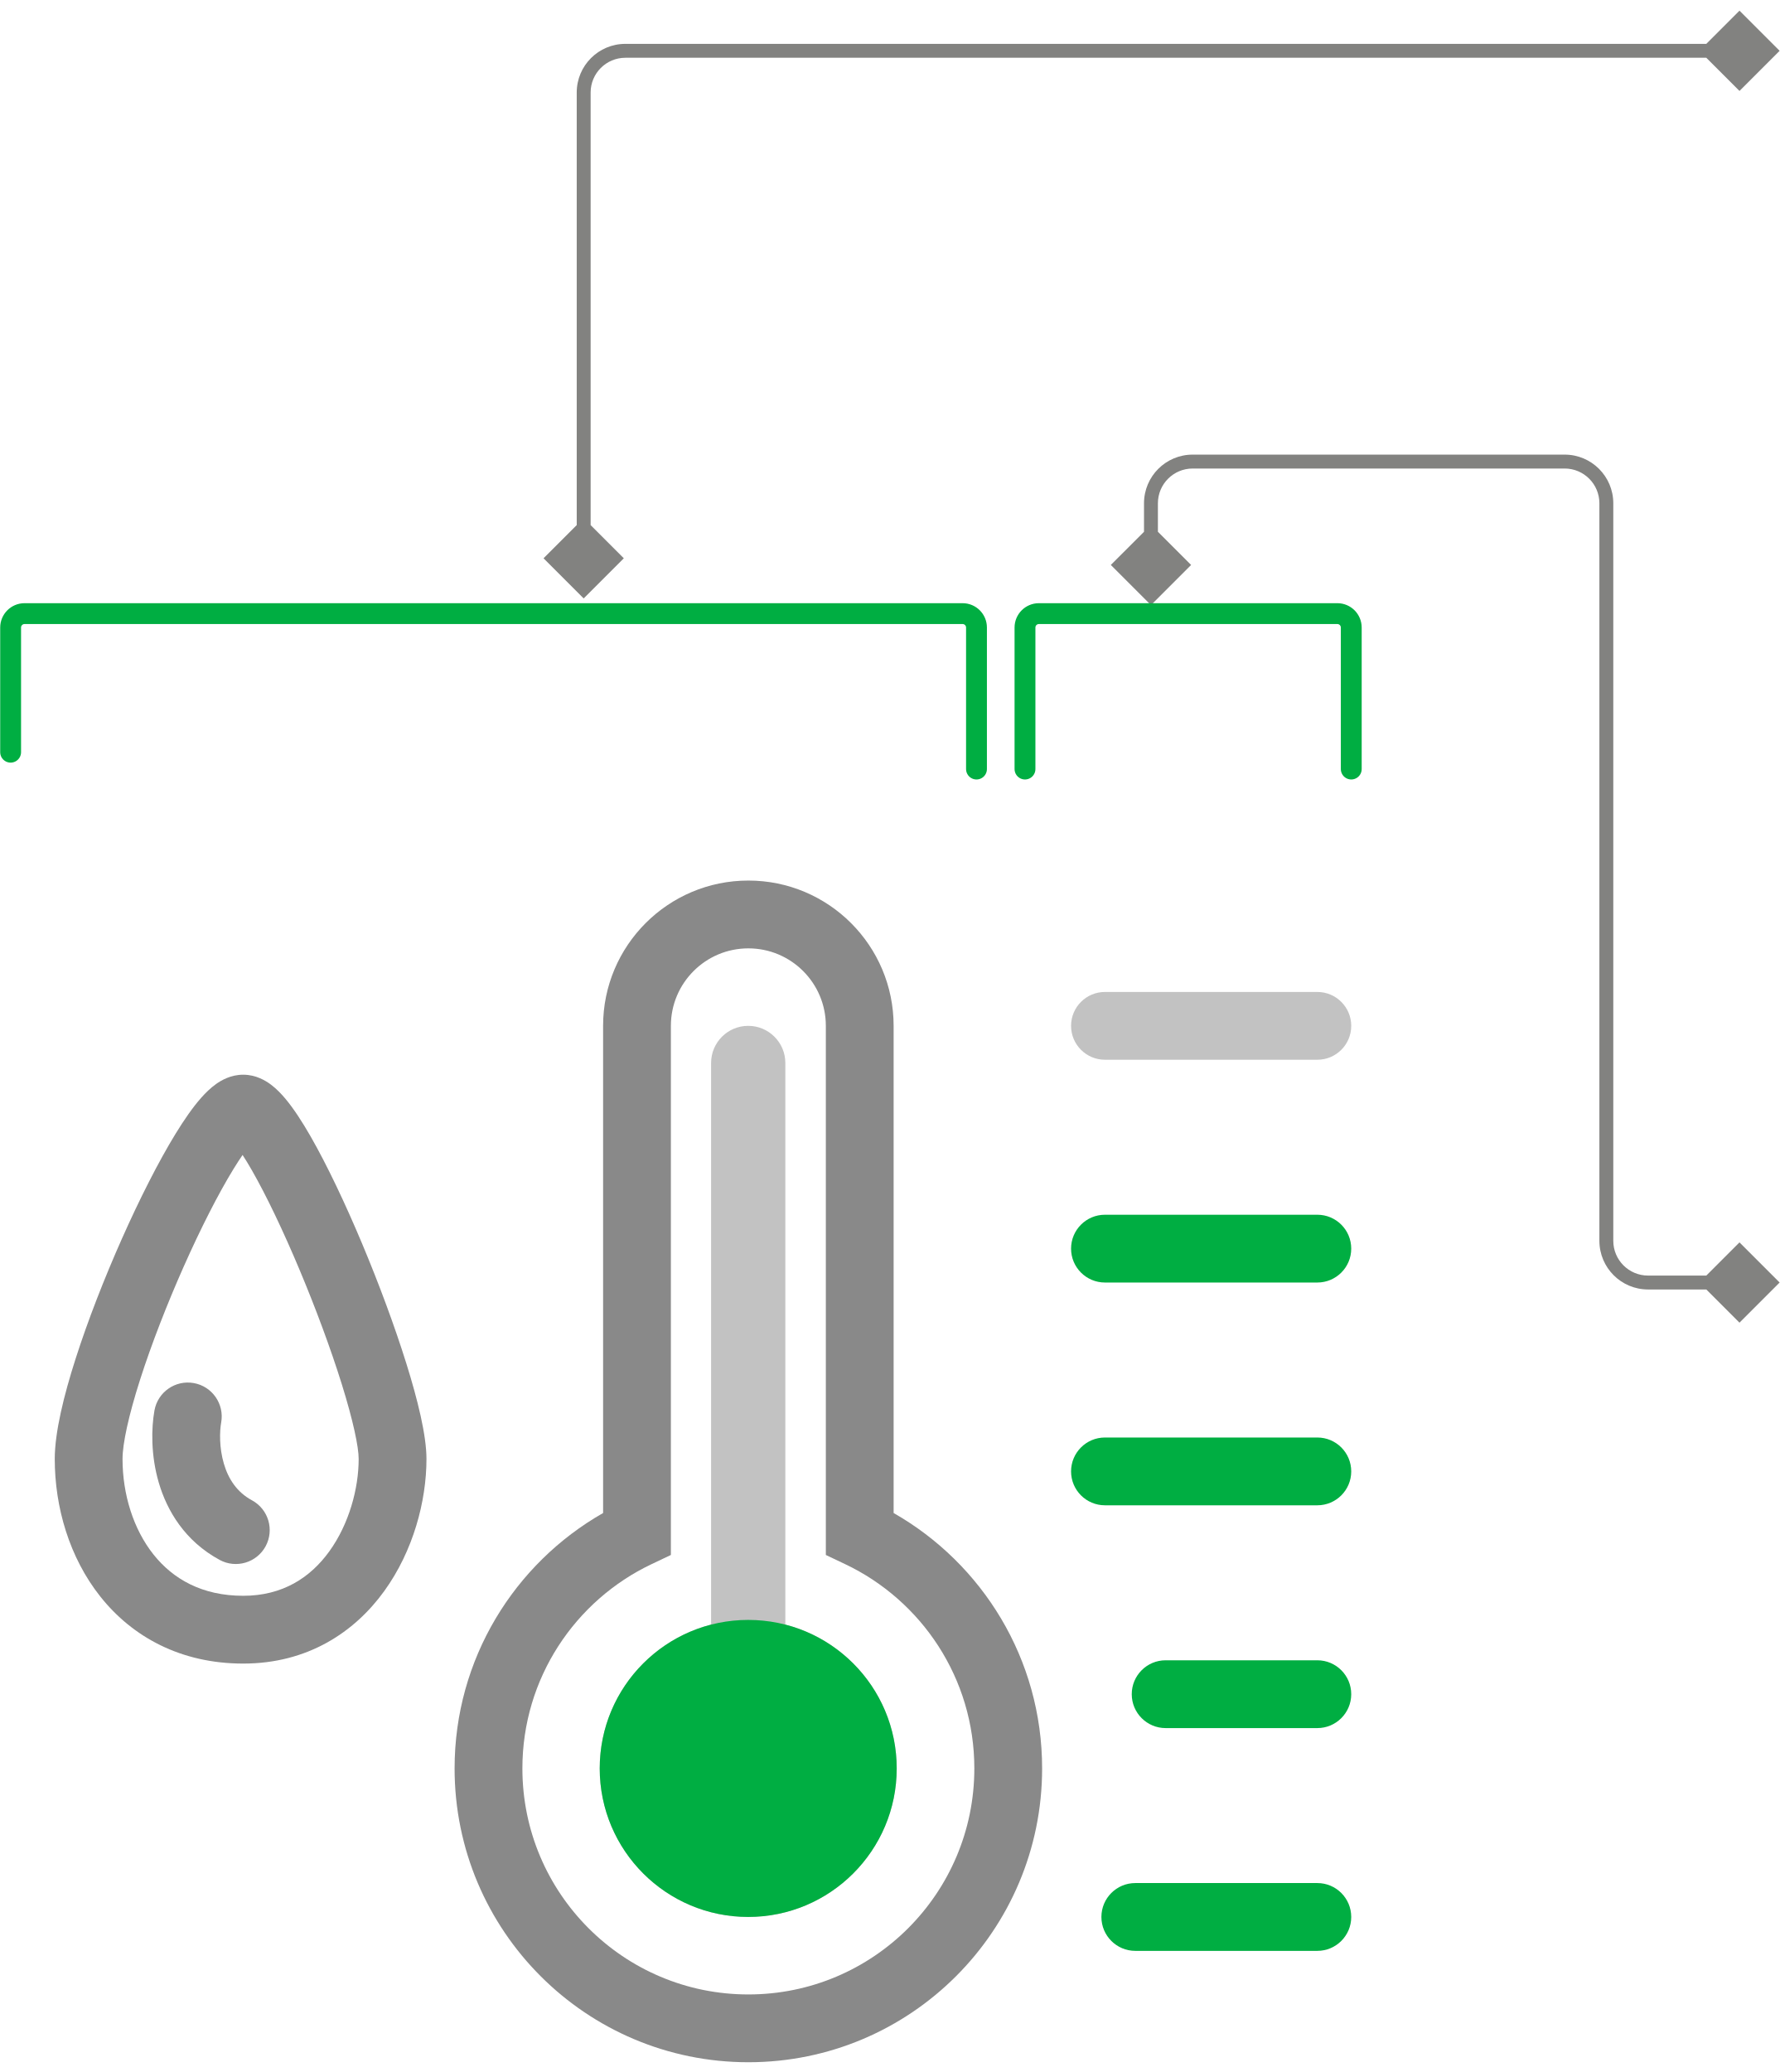
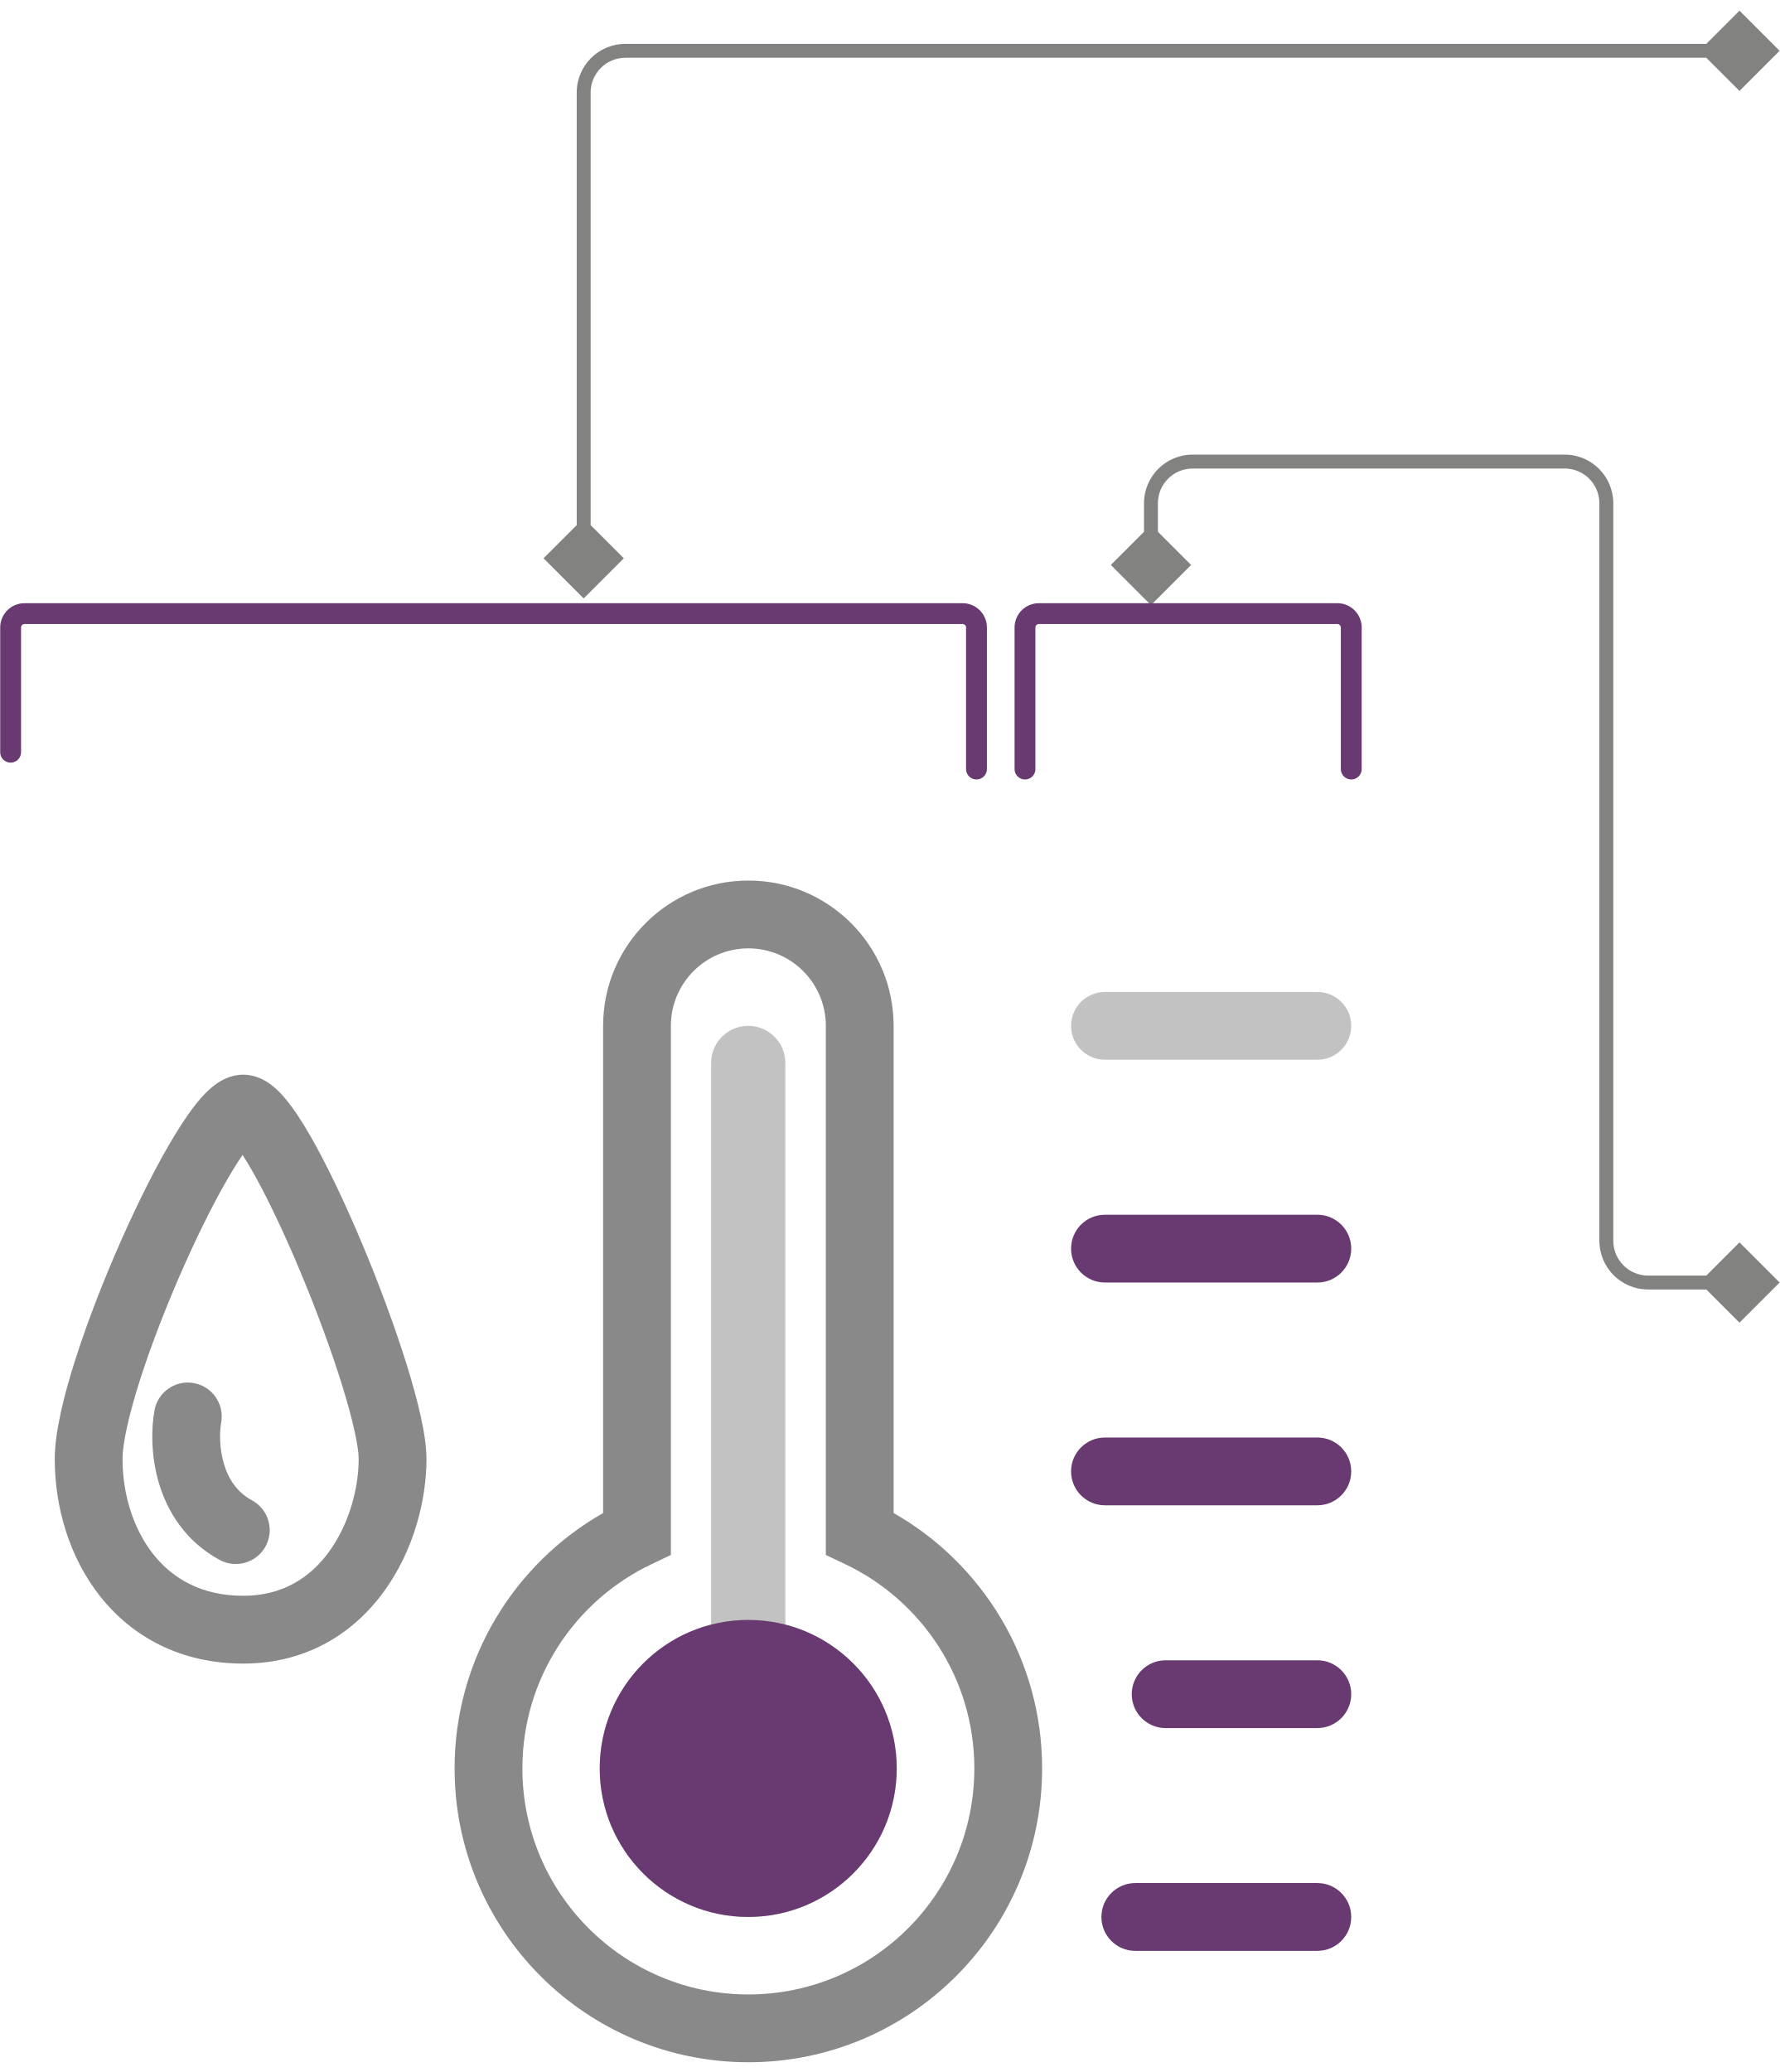
<svg xmlns="http://www.w3.org/2000/svg" width="128" height="149" viewBox="0 0 128 149" fill="none">
  <path d="M82.779 43.514L79.892 40.627L82.779 37.741L85.666 40.627L82.779 43.514ZM127.994 92.228L125.107 95.115L122.221 92.228L125.107 89.341L127.994 92.228ZM82.279 40.627V36.192H83.279V40.627H82.279ZM85.779 32.692H112.531V33.692H85.779V32.692ZM116.031 36.192V89.228H115.031V36.192H116.031ZM118.531 91.728H125.107V92.728H118.531V91.728ZM116.031 89.228C116.031 90.609 117.15 91.728 118.531 91.728V92.728C116.598 92.728 115.031 91.161 115.031 89.228H116.031ZM112.531 32.692C114.464 32.692 116.031 34.259 116.031 36.192H115.031C115.031 34.811 113.912 33.692 112.531 33.692V32.692ZM82.279 36.192C82.279 34.259 83.846 32.692 85.779 32.692V33.692C84.399 33.692 83.279 34.811 83.279 36.192H82.279Z" fill="#828280" />
  <path d="M41.979 43.034L39.092 40.147L41.979 37.26L44.866 40.147L41.979 43.034ZM127.994 3.654L125.108 6.54L122.221 3.654L125.108 0.767L127.994 3.654ZM41.479 40.147V6.654H42.479V40.147H41.479ZM44.979 3.154H125.108V4.154H44.979V3.154ZM41.479 6.654C41.479 4.721 43.046 3.154 44.979 3.154V4.154C43.598 4.154 42.479 5.273 42.479 6.654H41.479Z" fill="#828280" />
-   <path d="M0.764 54.091L0.764 45.126C0.764 44.574 1.212 44.126 1.764 44.126L69.231 44.126C69.784 44.126 70.231 44.574 70.231 45.126L70.231 55.303" stroke="#00AE42" stroke-width="1.5" stroke-linecap="round" />
-   <path d="M73.719 55.303L73.719 45.126C73.719 44.574 74.167 44.126 74.719 44.126L96.185 44.126C96.737 44.126 97.185 44.574 97.185 45.126L97.185 55.303" stroke="#00AE42" stroke-width="1.5" stroke-linecap="round" />
+   <path d="M0.764 54.091L0.764 45.126C0.764 44.574 1.212 44.126 1.764 44.126L69.231 44.126C69.784 44.126 70.231 44.574 70.231 45.126L70.231 55.303" stroke="#693A71" stroke-width="1.5" stroke-linecap="round" />
+   <path d="M73.719 55.303L73.719 45.126C73.719 44.574 74.167 44.126 74.719 44.126L96.185 44.126C96.737 44.126 97.185 44.574 97.185 45.126L97.185 55.303" stroke="#693A71" stroke-width="1.5" stroke-linecap="round" />
  <path fill-rule="evenodd" clip-rule="evenodd" d="M53.823 68.198C50.746 68.198 48.251 70.693 48.251 73.77V111.82L46.859 112.481C41.363 115.092 37.571 120.691 37.571 127.17C37.571 136.146 44.847 143.423 53.823 143.423C62.799 143.423 70.076 136.146 70.076 127.17C70.076 120.691 66.284 115.092 60.787 112.481L59.396 111.82V73.77C59.396 70.693 56.901 68.198 53.823 68.198ZM43.376 73.77C43.376 68 48.053 63.322 53.823 63.322C59.593 63.322 64.271 68 64.271 73.77V108.803C70.646 112.437 74.951 119.299 74.951 127.17C74.951 138.839 65.492 148.298 53.823 148.298C42.155 148.298 32.695 138.839 32.695 127.17C32.695 119.299 37 112.437 43.376 108.803V73.77Z" fill="#898989" />
  <path fill-rule="evenodd" clip-rule="evenodd" d="M15.546 77.949C15.913 77.689 16.596 77.283 17.492 77.283C18.425 77.283 19.124 77.725 19.486 77.996C19.895 78.303 20.25 78.678 20.545 79.033C21.141 79.749 21.749 80.692 22.339 81.72C23.532 83.8 24.84 86.567 26.048 89.443C27.259 92.329 28.395 95.391 29.234 98.08C30.04 100.664 30.672 103.211 30.672 104.915C30.672 107.942 29.725 111.525 27.638 114.413C25.497 117.377 22.119 119.63 17.492 119.63C12.995 119.63 9.522 117.707 7.227 114.825C4.984 112.008 3.938 108.377 3.938 104.915C3.938 103.001 4.588 100.359 5.44 97.7C6.318 94.958 7.507 91.913 8.769 89.075C10.028 86.244 11.388 83.554 12.622 81.539C13.233 80.542 13.86 79.632 14.472 78.941C14.775 78.599 15.135 78.24 15.546 77.949ZM10.083 99.188C9.241 101.817 8.813 103.826 8.813 104.915C8.813 107.461 9.593 109.969 11.041 111.788C12.439 113.543 14.524 114.755 17.492 114.755C20.33 114.755 22.323 113.445 23.686 111.558C25.105 109.594 25.796 107.039 25.796 104.915C25.796 104.045 25.398 102.155 24.58 99.532C23.795 97.014 22.714 94.099 21.552 91.33C20.386 88.552 19.165 85.986 18.11 84.146C17.871 83.729 17.649 83.365 17.447 83.055C17.244 83.349 17.021 83.692 16.78 84.086C15.696 85.856 14.433 88.338 13.224 91.056C12.02 93.765 10.898 96.644 10.083 99.188Z" fill="#898989" />
  <path fill-rule="evenodd" clip-rule="evenodd" d="M13.94 99.459C15.265 99.697 16.146 100.965 15.908 102.29C15.793 102.926 15.761 104.097 16.099 105.249C16.423 106.355 17.036 107.301 18.122 107.889C19.305 108.53 19.745 110.01 19.104 111.194C18.462 112.377 16.983 112.817 15.799 112.176C13.295 110.819 12.011 108.636 11.42 106.62C10.842 104.649 10.879 102.704 11.109 101.426C11.348 100.101 12.615 99.22 13.94 99.459Z" fill="#898989" />
  <path fill-rule="evenodd" clip-rule="evenodd" d="M56.483 116.827C61.089 118.012 64.493 122.194 64.493 127.17C64.493 133.069 59.711 137.851 53.813 137.851C47.914 137.851 43.133 133.069 43.133 127.17C43.133 122.194 46.536 118.012 51.143 116.827L51.143 76.44C51.143 74.966 52.338 73.77 53.813 73.77C55.287 73.77 56.483 74.966 56.483 76.44L56.483 116.827Z" fill="#C2C2C2" />
-   <path d="M64.493 127.17C64.493 133.069 59.711 137.85 53.813 137.85C47.914 137.85 43.133 133.069 43.133 127.17C43.133 121.272 47.914 116.49 53.813 116.49C59.711 116.49 64.493 121.272 64.493 127.17Z" fill="#00AE42" />
-   <path fill-rule="evenodd" clip-rule="evenodd" d="M97.183 137.851C97.183 136.504 96.091 135.413 94.745 135.413H81.652C80.306 135.413 79.215 136.504 79.215 137.851C79.215 139.197 80.306 140.289 81.652 140.289H94.745C96.091 140.289 97.183 139.197 97.183 137.851Z" fill="#00AE42" />
-   <path fill-rule="evenodd" clip-rule="evenodd" d="M97.183 121.831C97.183 120.485 96.091 119.393 94.745 119.393H83.834C82.488 119.393 81.397 120.485 81.397 121.831C81.397 123.177 82.488 124.269 83.834 124.269H94.745C96.091 124.269 97.183 123.177 97.183 121.831Z" fill="#00AE42" />
-   <path fill-rule="evenodd" clip-rule="evenodd" d="M97.183 105.81C97.183 107.157 96.091 108.248 94.745 108.248L79.47 108.248C78.124 108.248 77.033 107.157 77.033 105.81C77.033 104.464 78.124 103.373 79.47 103.373L94.745 103.373C96.091 103.373 97.183 104.464 97.183 105.81Z" fill="#00AE42" />
-   <path fill-rule="evenodd" clip-rule="evenodd" d="M97.183 89.79C97.183 91.137 96.091 92.228 94.745 92.228L79.47 92.228C78.124 92.228 77.033 91.137 77.033 89.79C77.033 88.444 78.124 87.353 79.47 87.353L94.745 87.353C96.091 87.353 97.183 88.444 97.183 89.79Z" fill="#00AE42" />
+   <path d="M64.493 127.17C64.493 133.069 59.711 137.85 53.813 137.85C47.914 137.85 43.133 133.069 43.133 127.17C43.133 121.272 47.914 116.49 53.813 116.49C59.711 116.49 64.493 121.272 64.493 127.17Z" fill="#693A71" />
+   <path fill-rule="evenodd" clip-rule="evenodd" d="M97.183 137.851C97.183 136.504 96.091 135.413 94.745 135.413H81.652C80.306 135.413 79.215 136.504 79.215 137.851C79.215 139.197 80.306 140.289 81.652 140.289H94.745C96.091 140.289 97.183 139.197 97.183 137.851Z" fill="#693A71" />
+   <path fill-rule="evenodd" clip-rule="evenodd" d="M97.183 121.831C97.183 120.485 96.091 119.393 94.745 119.393H83.834C82.488 119.393 81.397 120.485 81.397 121.831C81.397 123.177 82.488 124.269 83.834 124.269H94.745C96.091 124.269 97.183 123.177 97.183 121.831Z" fill="#693A71" />
+   <path fill-rule="evenodd" clip-rule="evenodd" d="M97.183 105.81C97.183 107.157 96.091 108.248 94.745 108.248L79.47 108.248C78.124 108.248 77.033 107.157 77.033 105.81C77.033 104.464 78.124 103.373 79.47 103.373L94.745 103.373C96.091 103.373 97.183 104.464 97.183 105.81Z" fill="#693A71" />
+   <path fill-rule="evenodd" clip-rule="evenodd" d="M97.183 89.79C97.183 91.137 96.091 92.228 94.745 92.228L79.47 92.228C78.124 92.228 77.033 91.137 77.033 89.79C77.033 88.444 78.124 87.353 79.47 87.353L94.745 87.353C96.091 87.353 97.183 88.444 97.183 89.79Z" fill="#693A71" />
  <path fill-rule="evenodd" clip-rule="evenodd" d="M97.183 73.77C97.183 72.424 96.091 71.333 94.745 71.333H79.47C78.124 71.333 77.033 72.424 77.033 73.77C77.033 75.117 78.124 76.208 79.47 76.208H94.745C96.091 76.208 97.183 75.117 97.183 73.77Z" fill="#C2C2C2" />
</svg>
